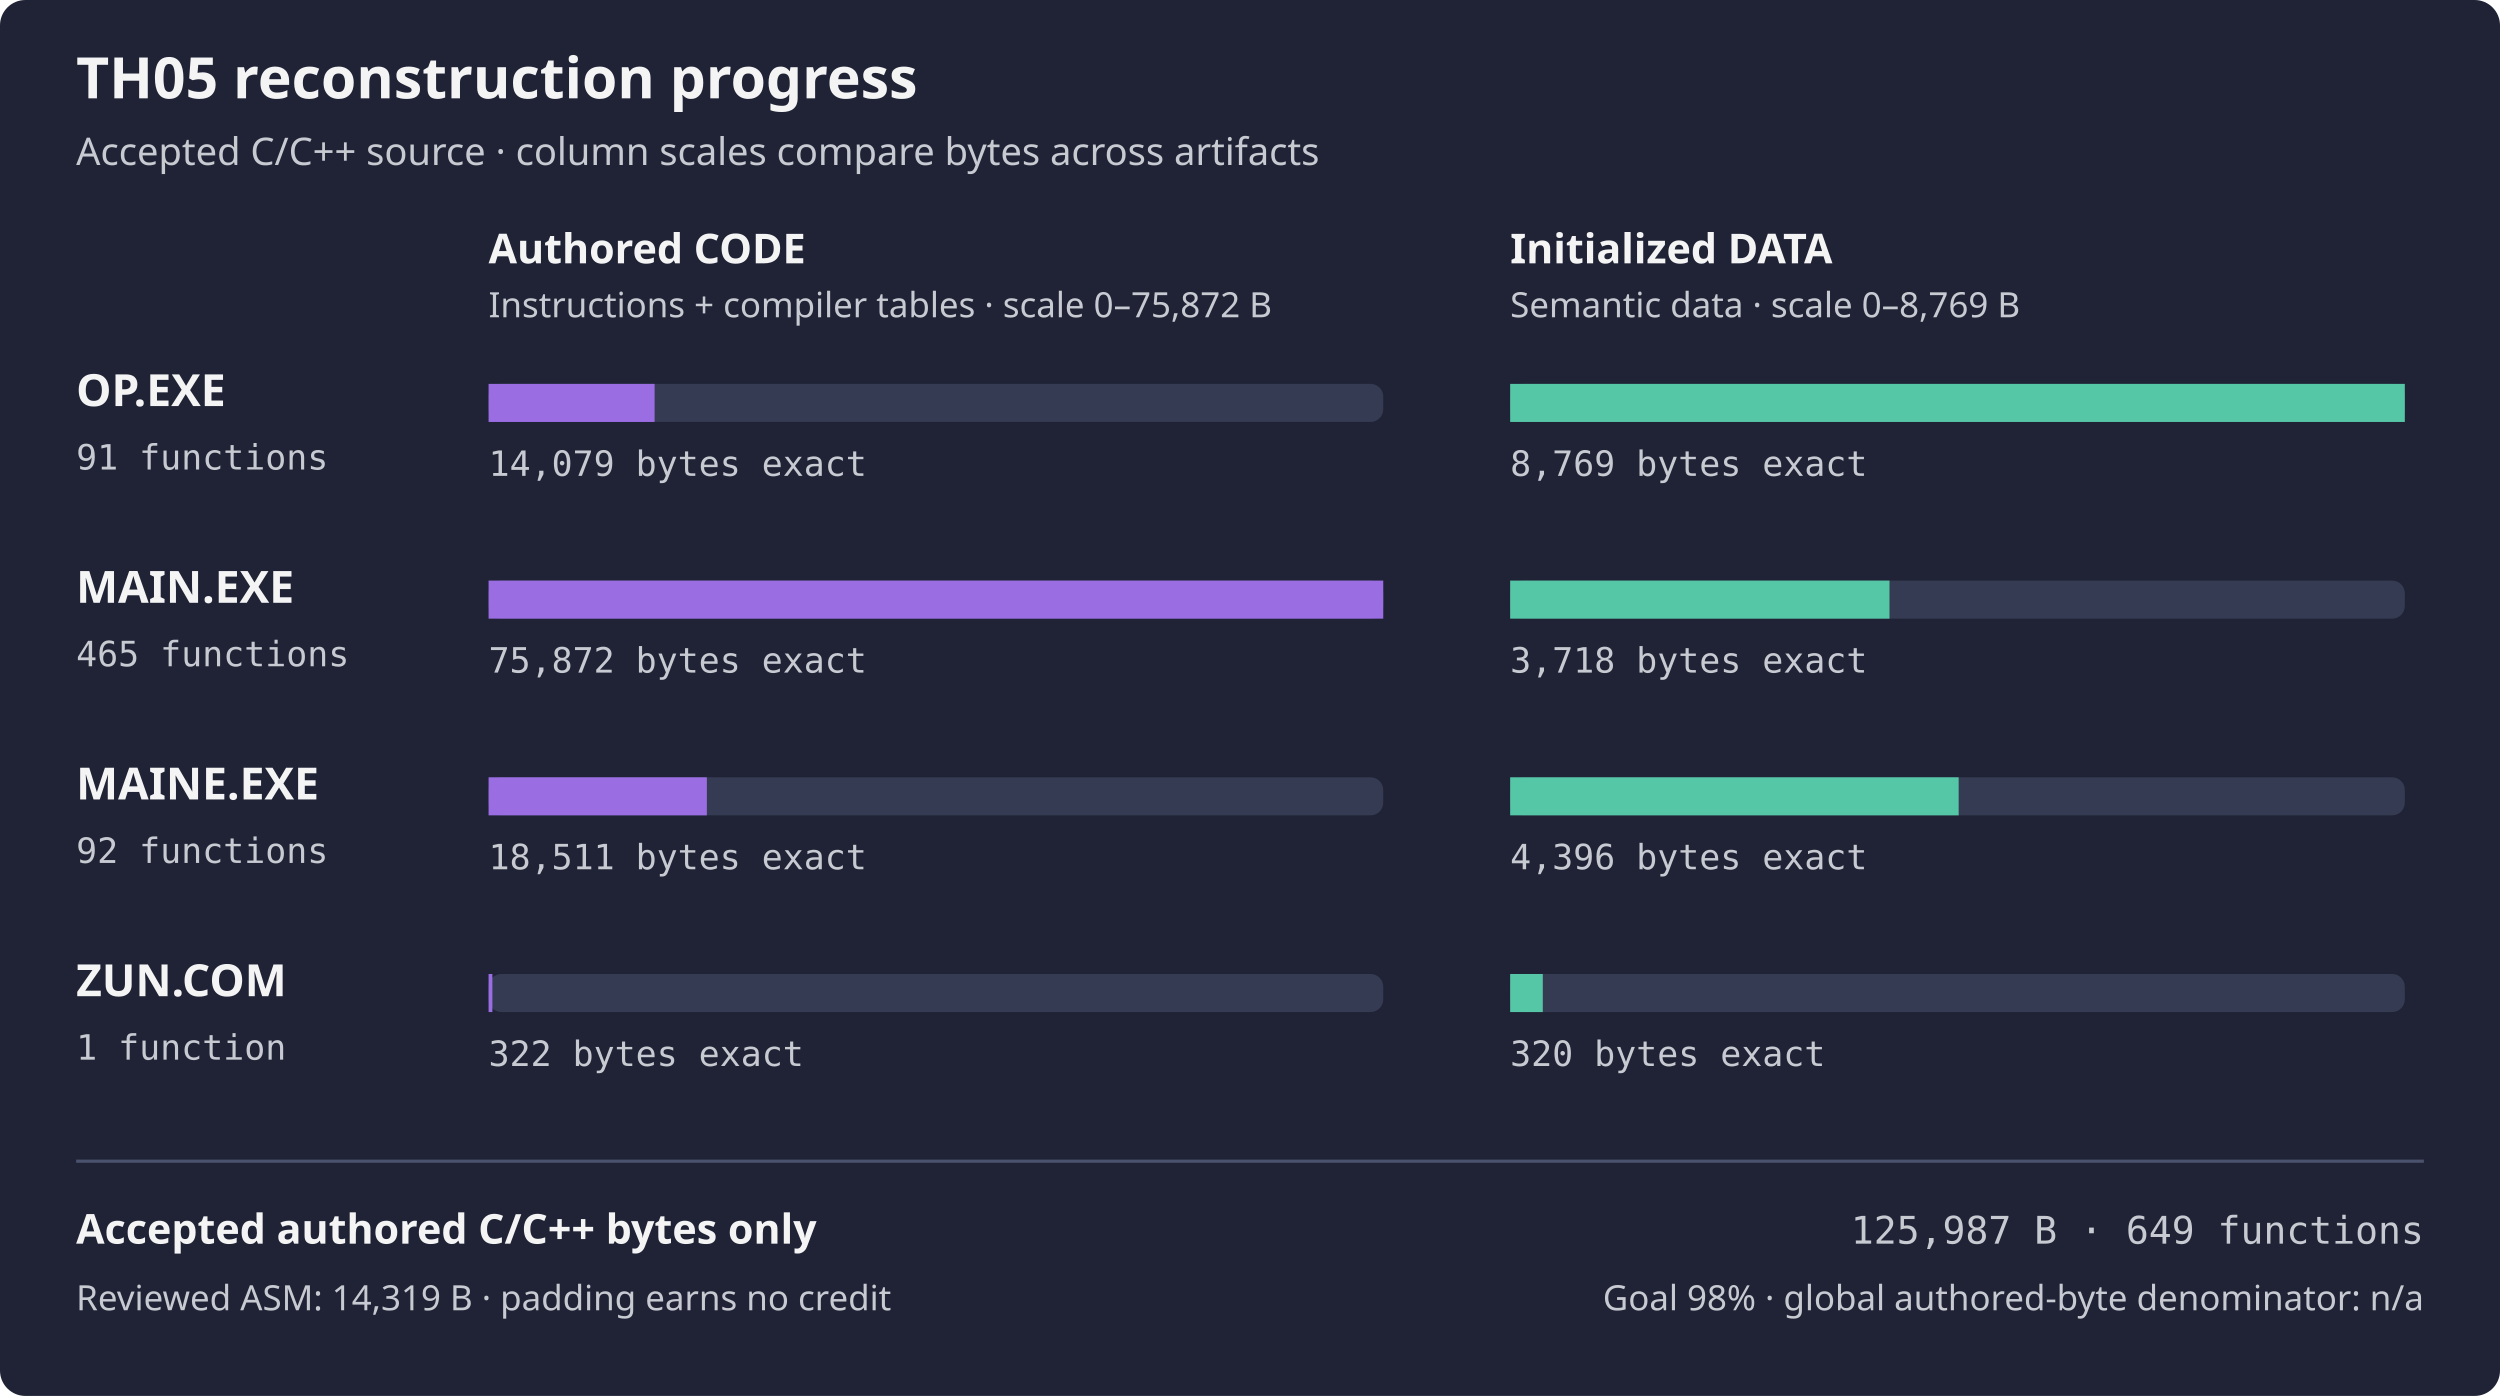
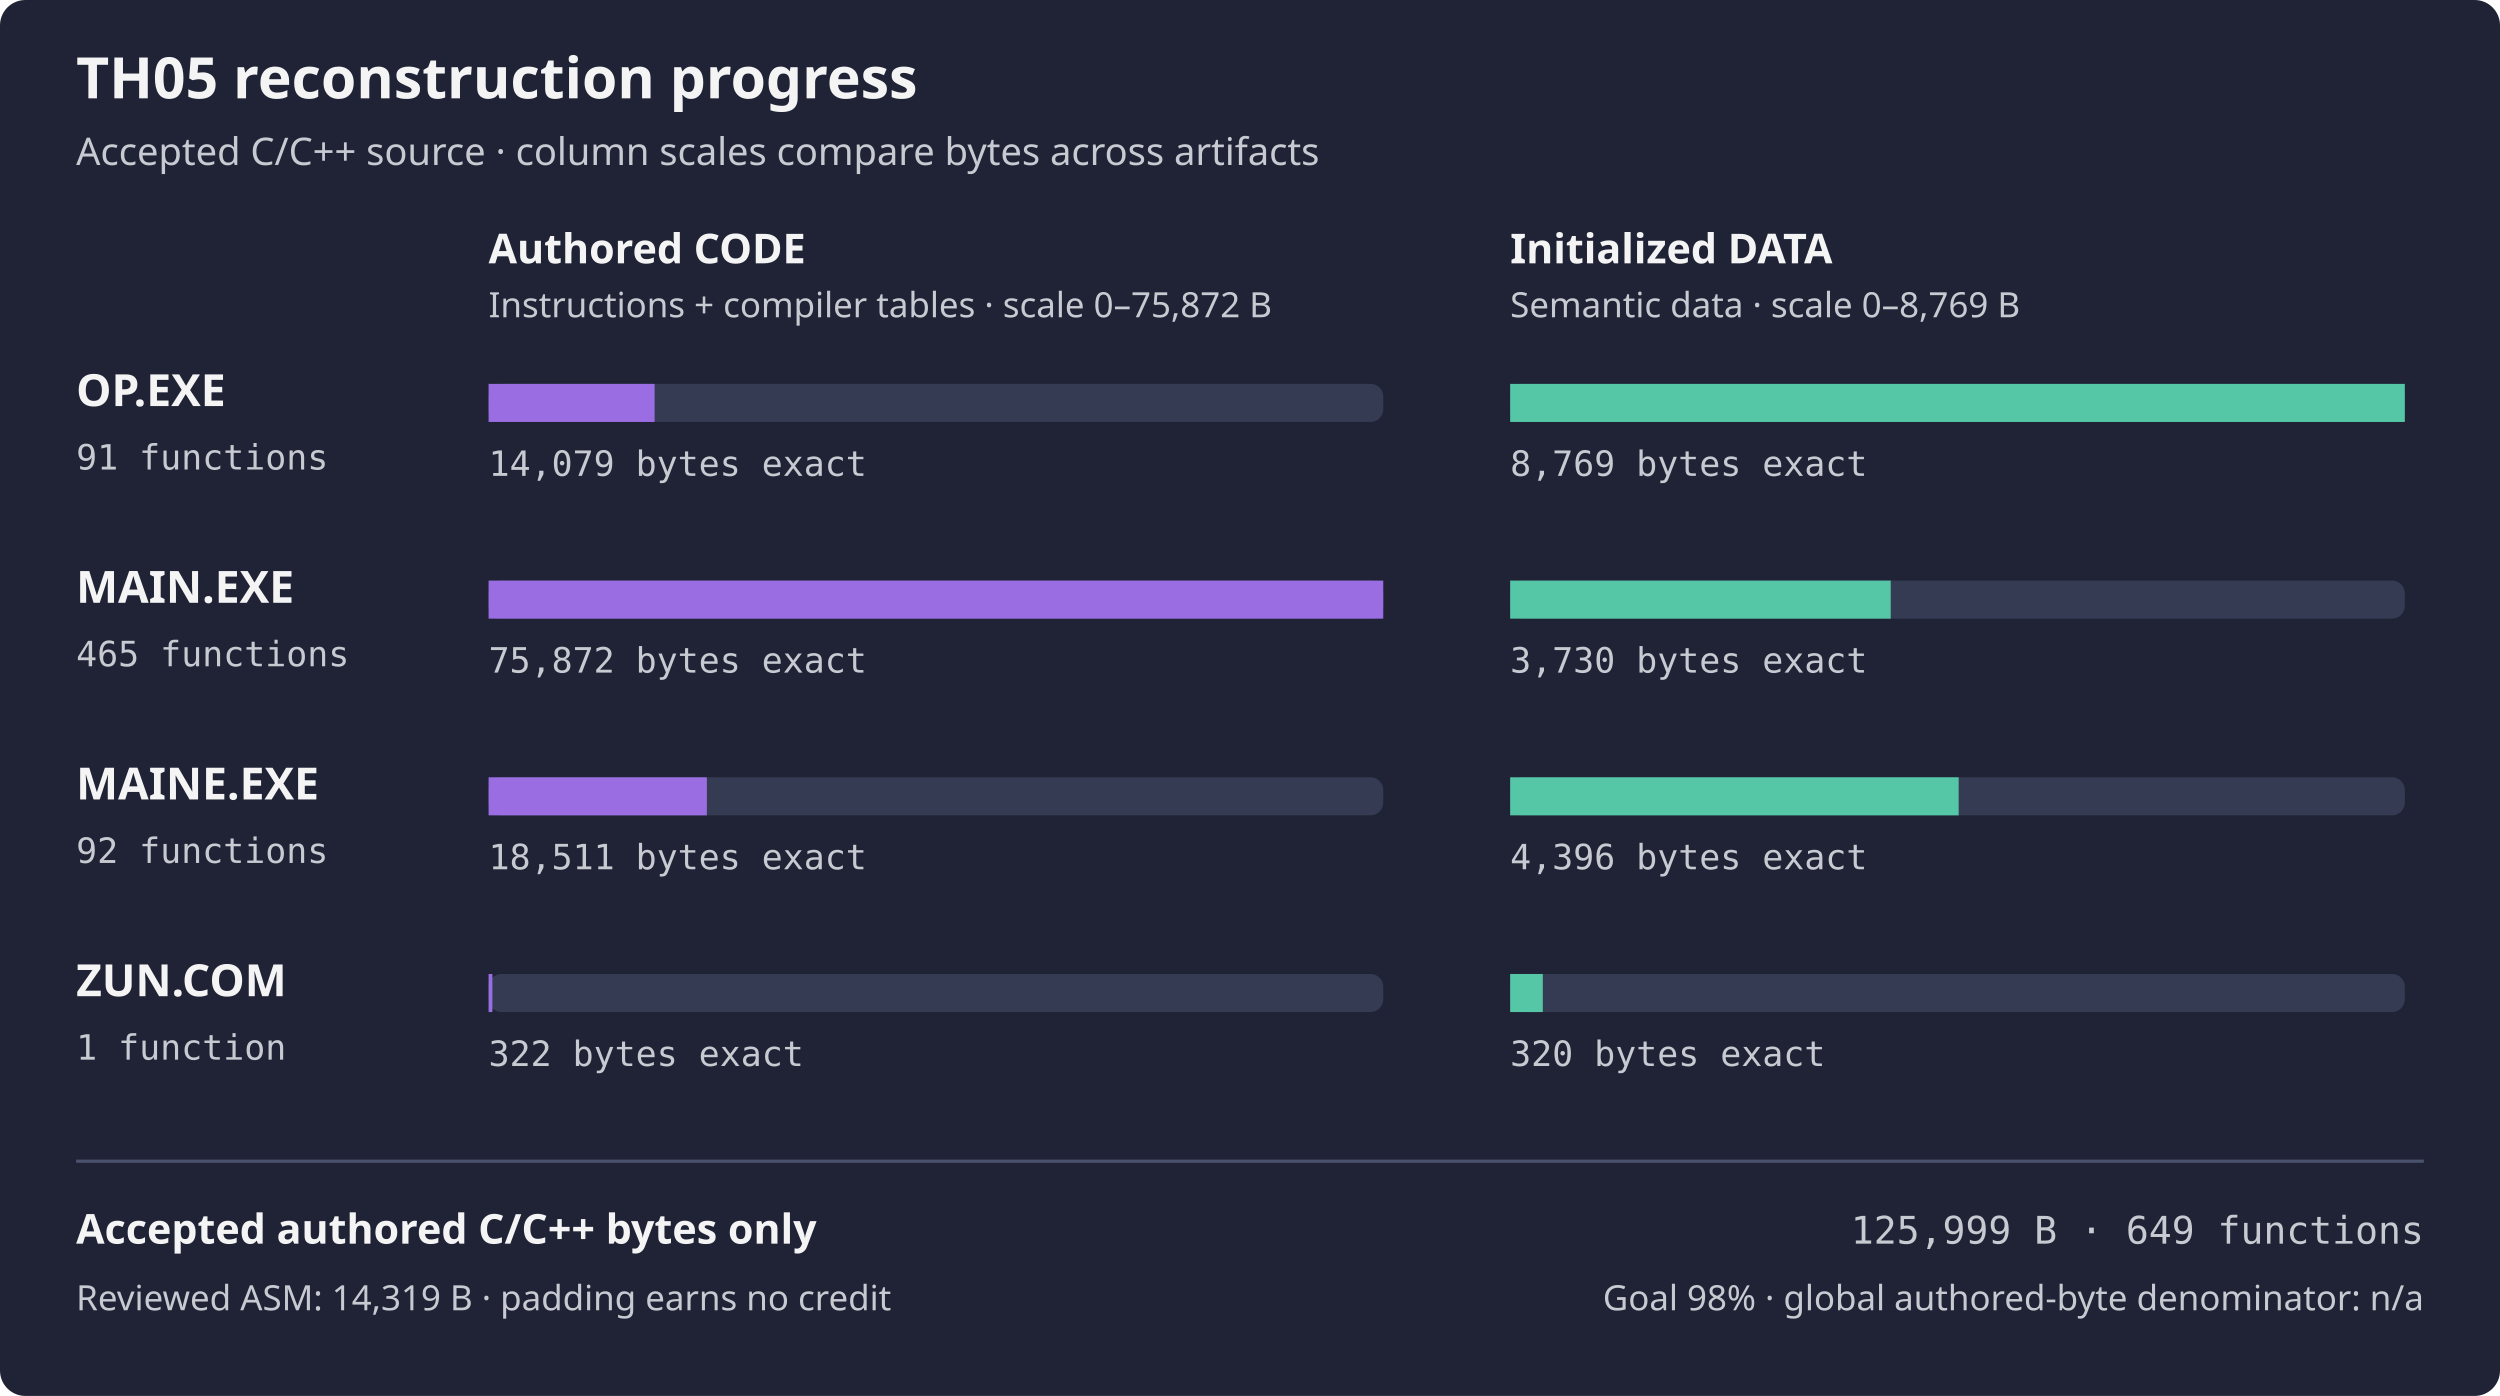
<svg xmlns="http://www.w3.org/2000/svg" width="788" height="440" viewBox="0 0 788 440" role="img" aria-labelledby="title desc">
  <rect width="788" height="440" rx="8" fill="#1f2335" />
  <text x="24" y="31" fill="#f4f4f5" font-family="sans-serif" font-size="18" font-weight="600">TH05 reconstruction progress</text>
  <text x="24" y="52" fill="#c8cad2" font-family="sans-serif" font-size="12">Accepted C/C++ source · column scales compare bytes across artifacts</text>
  <text x="154" y="83" fill="#f4f4f5" font-family="sans-serif" font-size="13" font-weight="600">Authored CODE</text>
  <text x="476" y="83" fill="#f4f4f5" font-family="sans-serif" font-size="13" font-weight="600">Initialized DATA</text>
  <text x="154" y="100" fill="#c8cad2" font-family="sans-serif" font-size="11">Instructions + compiler tables · scale 0–75,872 B</text>
  <text x="476" y="100" fill="#c8cad2" font-family="sans-serif" font-size="11">Semantic data · scale 0–8,769 B</text>
  <text x="24" y="128" fill="#f4f4f5" font-family="sans-serif" font-size="14" font-weight="600">OP.EXE</text>
  <text x="24" y="148" fill="#c8cad2" font-family="monospace" font-size="11">91 functions</text>
  <rect x="154" y="121" width="282" height="12" rx="4" fill="#353b52" />
  <rect x="154" y="121" width="52.33" height="12" fill="#9b6de3" />
  <rect x="476" y="121" width="282" height="12" rx="4" fill="#353b52" />
  <rect x="476" y="121" width="282.00" height="12" fill="#55c7a6" />
  <text x="154" y="150" fill="#c8cad2" font-family="monospace" font-size="11">14,079 bytes exact</text>
  <text x="476" y="150" fill="#c8cad2" font-family="monospace" font-size="11">8,769 bytes exact</text>
  <text x="24" y="190" fill="#f4f4f5" font-family="sans-serif" font-size="14" font-weight="600">MAIN.EXE</text>
  <text x="24" y="210" fill="#c8cad2" font-family="monospace" font-size="11">465 functions</text>
  <rect x="154" y="183" width="282" height="12" rx="4" fill="#353b52" />
  <rect x="154" y="183" width="282.00" height="12" fill="#9b6de3" />
  <rect x="476" y="183" width="282" height="12" rx="4" fill="#353b52" />
-   <rect x="476" y="183" width="119.57" height="12" fill="#55c7a6" />
+   <rect x="476" y="183" width="119.95" height="12" fill="#55c7a6" />
  <text x="154" y="212" fill="#c8cad2" font-family="monospace" font-size="11">75,872 bytes exact</text>
-   <text x="476" y="212" fill="#c8cad2" font-family="monospace" font-size="11">3,718 bytes exact</text>
+   <text x="476" y="212" fill="#c8cad2" font-family="monospace" font-size="11">3,730 bytes exact</text>
  <text x="24" y="252" fill="#f4f4f5" font-family="sans-serif" font-size="14" font-weight="600">MAINE.EXE</text>
  <text x="24" y="272" fill="#c8cad2" font-family="monospace" font-size="11">92 functions</text>
  <rect x="154" y="245" width="282" height="12" rx="4" fill="#353b52" />
  <rect x="154" y="245" width="68.80" height="12" fill="#9b6de3" />
  <rect x="476" y="245" width="282" height="12" rx="4" fill="#353b52" />
  <rect x="476" y="245" width="141.37" height="12" fill="#55c7a6" />
  <text x="154" y="274" fill="#c8cad2" font-family="monospace" font-size="11">18,511 bytes exact</text>
  <text x="476" y="274" fill="#c8cad2" font-family="monospace" font-size="11">4,396 bytes exact</text>
  <text x="24" y="314" fill="#f4f4f5" font-family="sans-serif" font-size="14" font-weight="600">ZUN.COM</text>
  <text x="24" y="334" fill="#c8cad2" font-family="monospace" font-size="11">1 function</text>
  <rect x="154" y="307" width="282" height="12" rx="4" fill="#353b52" />
  <rect x="154" y="307" width="1.20" height="12" fill="#9b6de3" />
  <rect x="476" y="307" width="282" height="12" rx="4" fill="#353b52" />
  <rect x="476" y="307" width="10.29" height="12" fill="#55c7a6" />
  <text x="154" y="336" fill="#c8cad2" font-family="monospace" font-size="11">322 bytes exact</text>
  <text x="476" y="336" fill="#c8cad2" font-family="monospace" font-size="11">320 bytes exact</text>
  <path d="M24 366 H764" stroke="#4b526d" />
  <text x="24" y="392" fill="#f4f4f5" font-family="sans-serif" font-size="13" font-weight="600">Accepted authored C/C++ bytes only</text>
-   <text x="764" y="392" fill="#c8cad2" font-family="monospace" text-anchor="end" font-size="12">125,987 B · 649 functions</text>
+   <text x="764" y="392" fill="#c8cad2" font-family="monospace" text-anchor="end" font-size="12">125,999 B · 649 functions</text>
  <text x="24" y="413" fill="#c8cad2" font-family="sans-serif" font-size="11">Reviewed ASM: 14,319 B · padding earns no credit</text>
  <text x="764" y="413" fill="#c8cad2" font-family="sans-serif" text-anchor="end" font-size="11">Goal 98% · global authored-byte denominator: n/a</text>
</svg>
